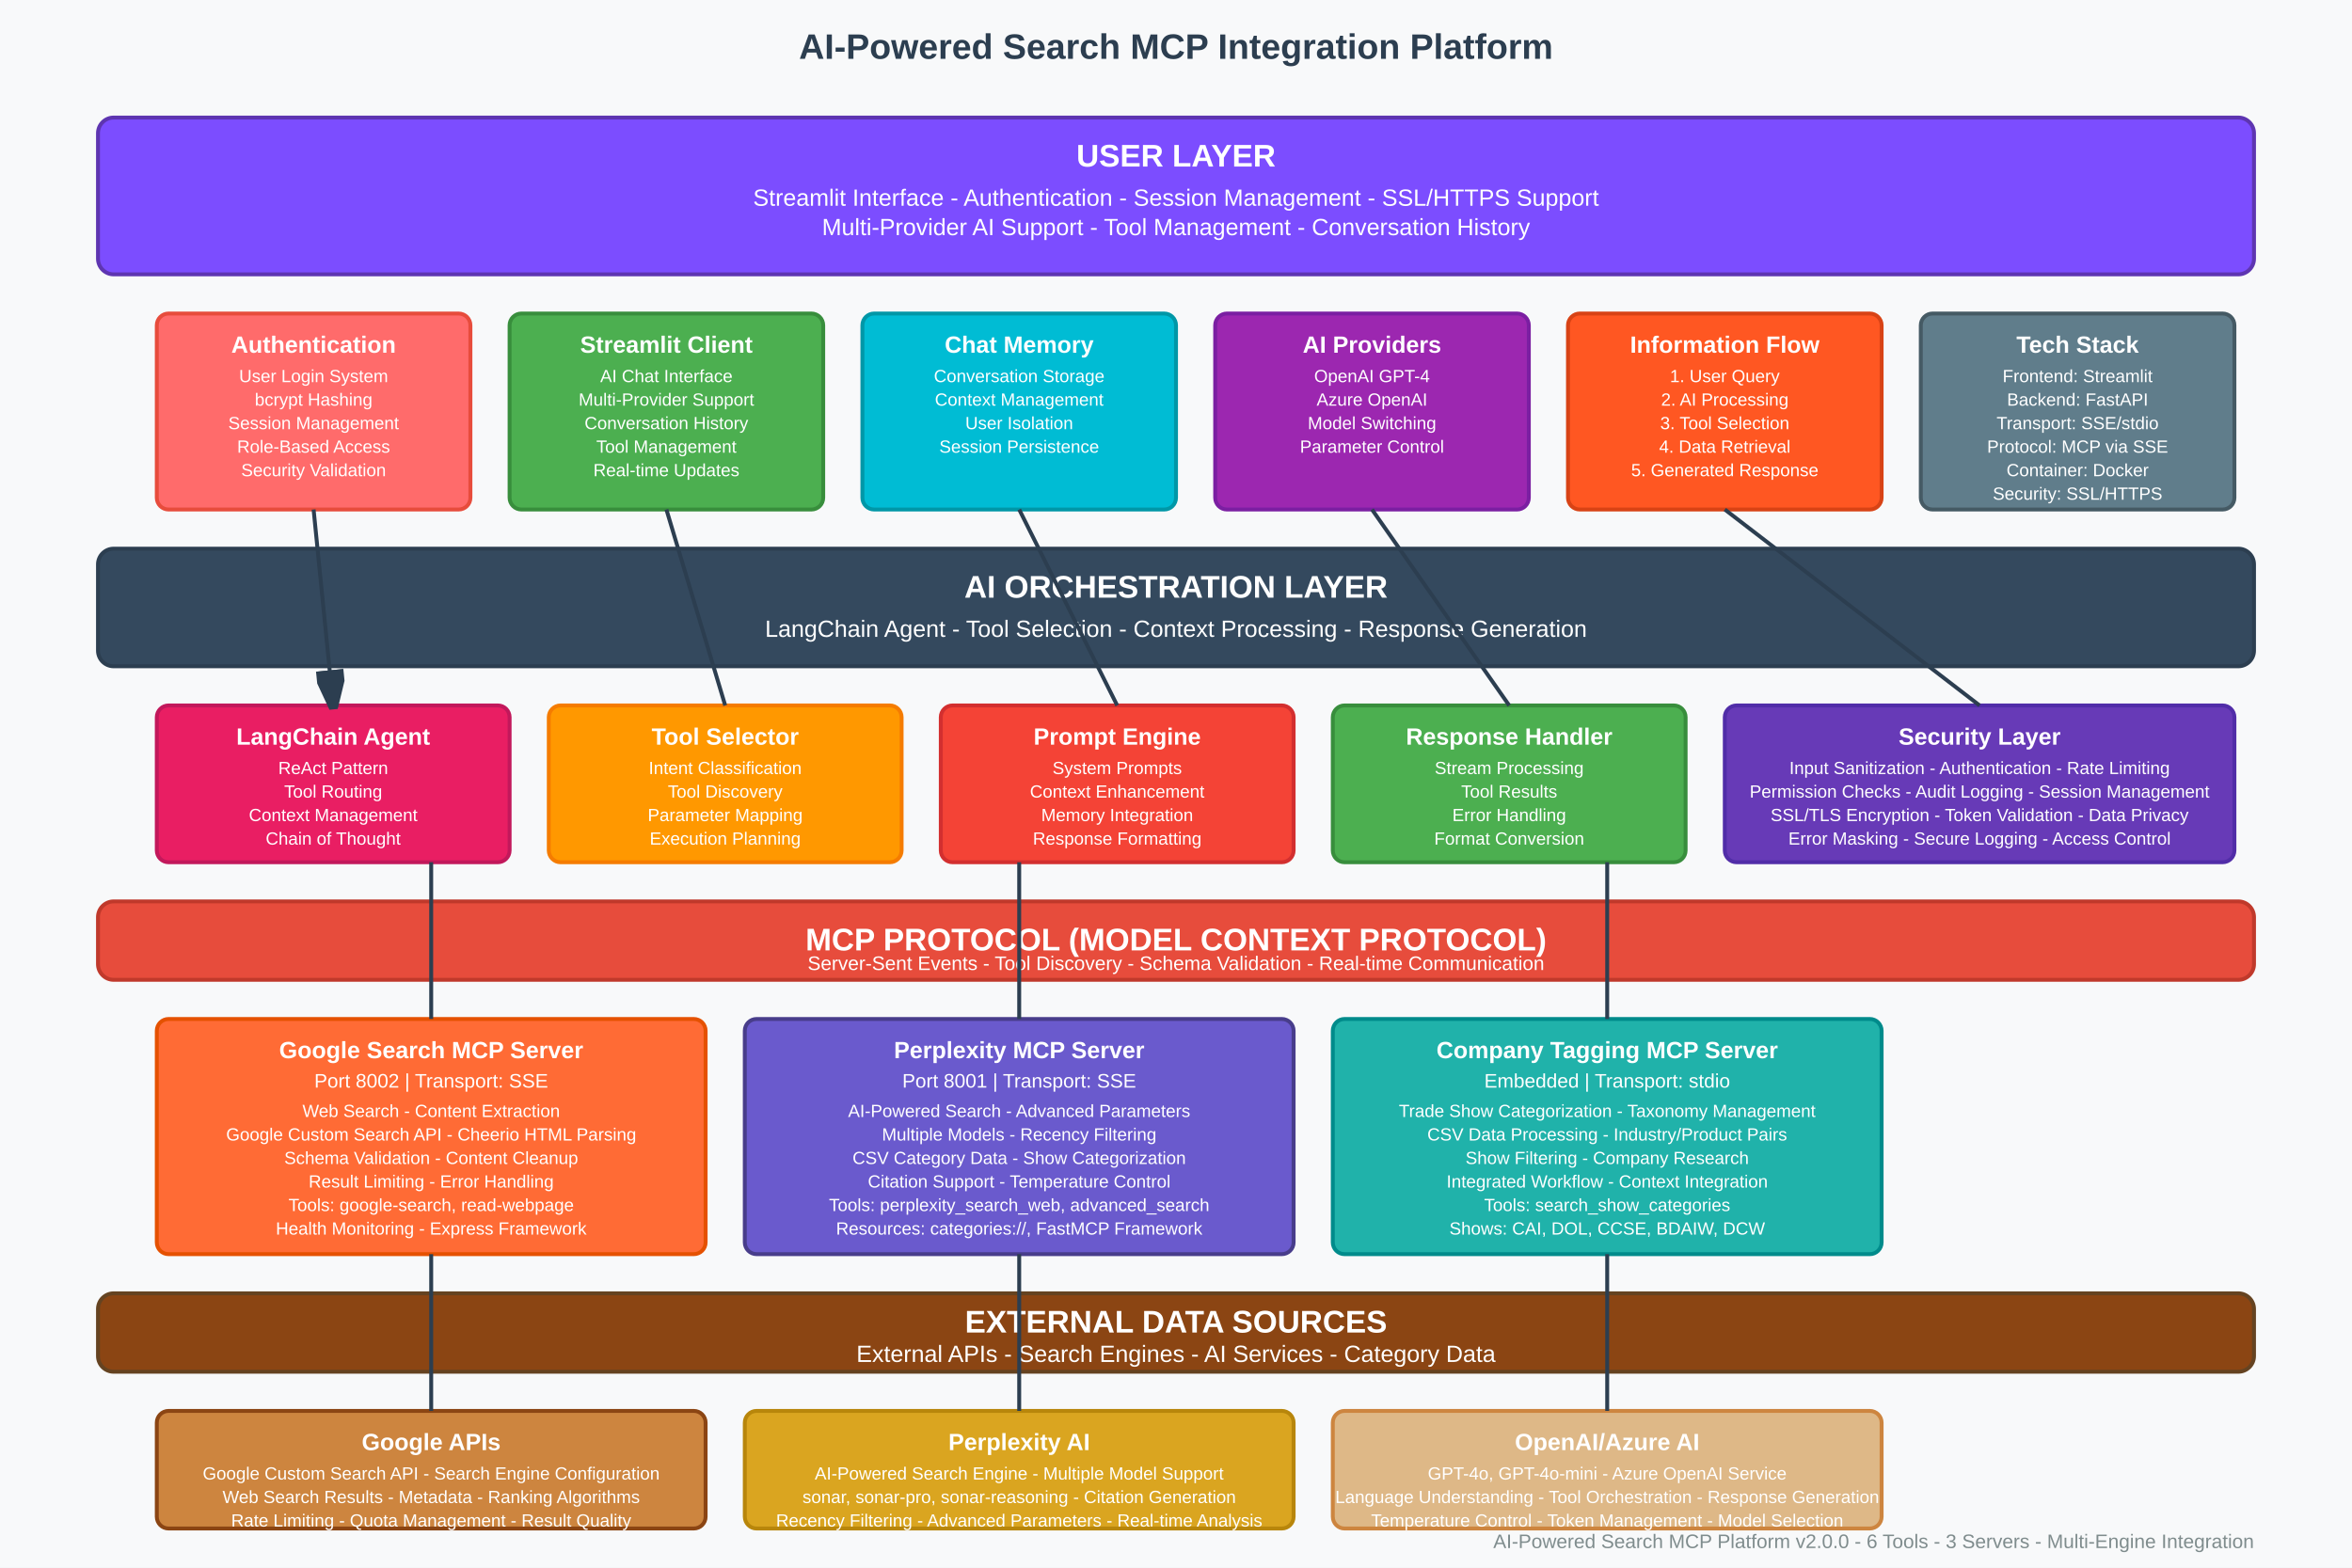
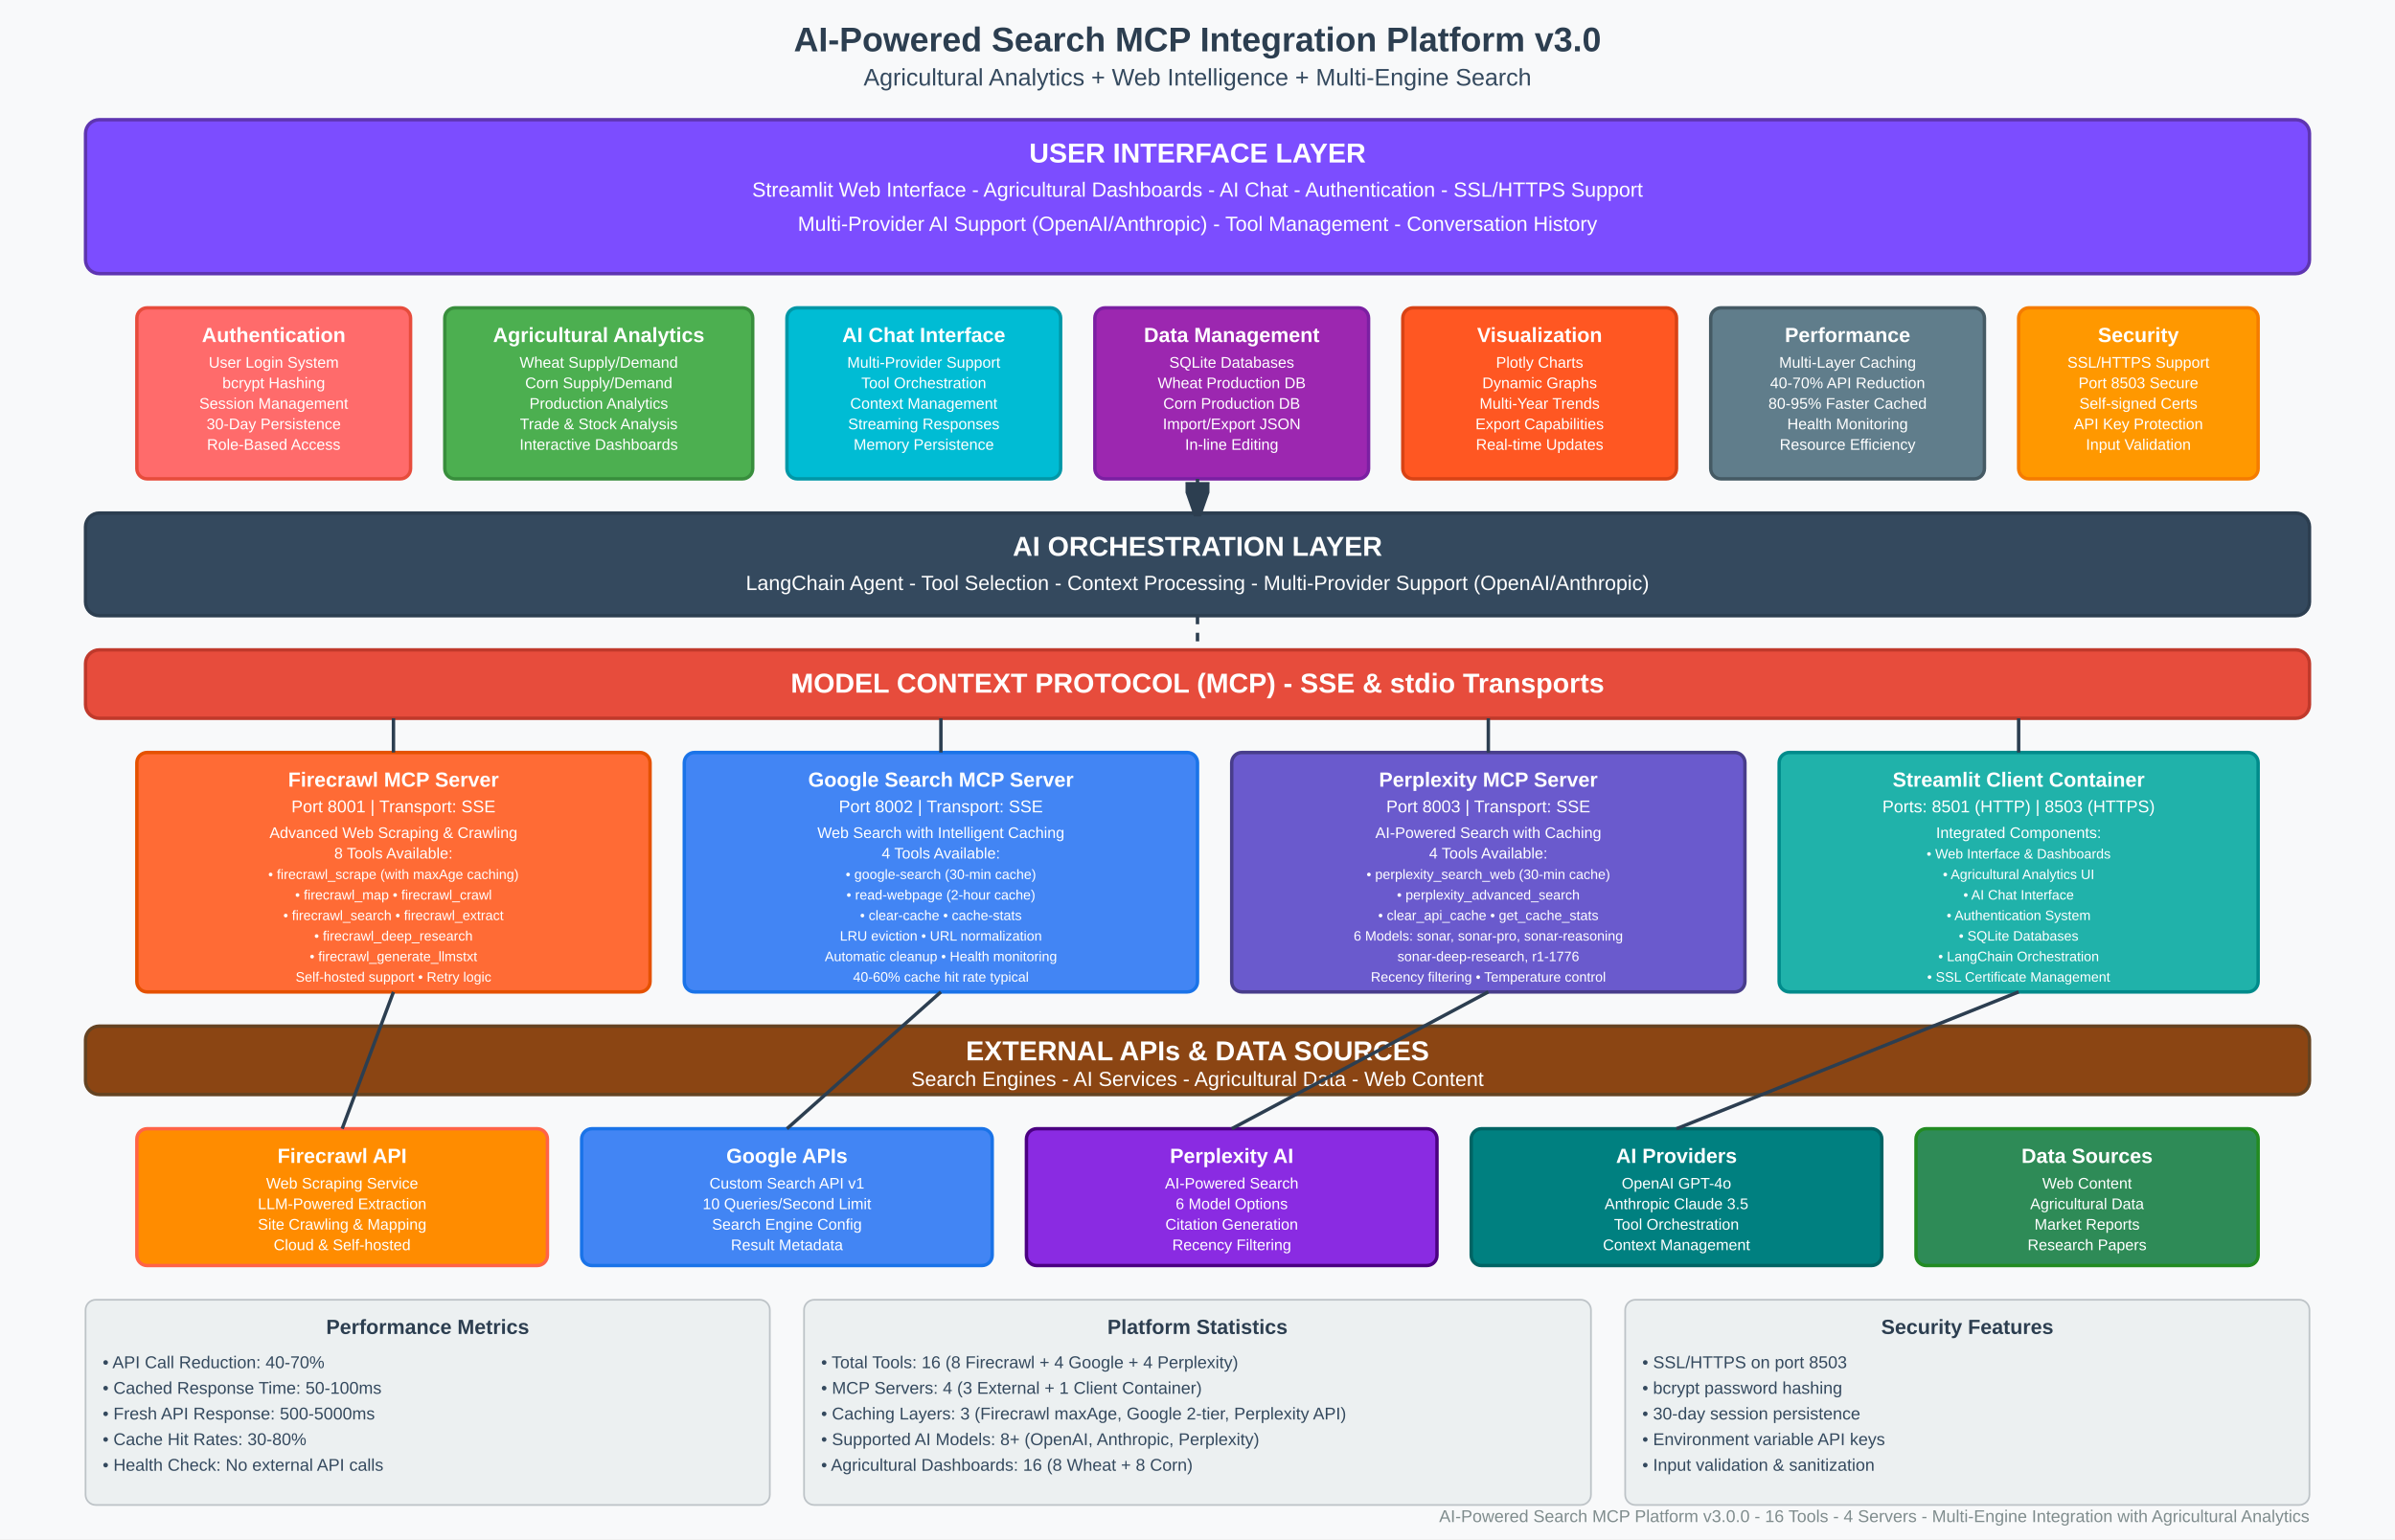
- <svg xmlns="http://www.w3.org/2000/svg" viewBox="0 0 1200 800">
-   <rect width="1200" height="800" fill="#f8f9fa" />
-   <text x="600" y="30" text-anchor="middle" font-family="Arial, sans-serif" font-size="18" font-weight="bold" fill="#2c3e50">
-     AI-Powered Search MCP Integration Platform
-   </text>
-   <rect x="50" y="60" width="1100" height="80" rx="8" fill="#7c4dff" stroke="#5e35b1" stroke-width="2" />
-   <text x="600" y="85" text-anchor="middle" font-family="Arial, sans-serif" font-size="16" font-weight="bold" fill="white">
-     USER LAYER
-   </text>
-   <text x="600" y="105" text-anchor="middle" font-family="Arial, sans-serif" font-size="12" fill="white">
-     Streamlit Interface - Authentication - Session Management - SSL/HTTPS Support
-   </text>
-   <text x="600" y="120" text-anchor="middle" font-family="Arial, sans-serif" font-size="12" fill="white">
-     Multi-Provider AI Support - Tool Management - Conversation History
+ <svg xmlns="http://www.w3.org/2000/svg" viewBox="0 0 1400 900">
+   <rect width="1400" height="900" fill="#f8f9fa" />
+   <text x="700" y="30" text-anchor="middle" font-family="Arial, sans-serif" font-size="20" font-weight="bold" fill="#2c3e50">
+     AI-Powered Search MCP Integration Platform v3.0
+   </text>
+   <text x="700" y="50" text-anchor="middle" font-family="Arial, sans-serif" font-size="14" fill="#34495e">
+     Agricultural Analytics + Web Intelligence + Multi-Engine Search
+   </text>
+   <rect x="50" y="70" width="1300" height="90" rx="8" fill="#7c4dff" stroke="#5e35b1" stroke-width="2" />
+   <text x="700" y="95" text-anchor="middle" font-family="Arial, sans-serif" font-size="16" font-weight="bold" fill="white">
+     USER INTERFACE LAYER
+   </text>
+   <text x="700" y="115" text-anchor="middle" font-family="Arial, sans-serif" font-size="12" fill="white">
+     Streamlit Web Interface - Agricultural Dashboards - AI Chat - Authentication - SSL/HTTPS Support
+   </text>
+   <text x="700" y="135" text-anchor="middle" font-family="Arial, sans-serif" font-size="12" fill="white">
+     Multi-Provider AI Support (OpenAI/Anthropic) - Tool Management - Conversation History
  </text>
  <g id="user-components">
-     <rect x="80" y="160" width="160" height="100" rx="6" fill="#ff6b6b" stroke="#e74c3c" stroke-width="2" />
-     <text x="160" y="180" text-anchor="middle" font-family="Arial, sans-serif" font-size="12" font-weight="bold" fill="white">Authentication</text>
-     <text x="160" y="195" text-anchor="middle" font-family="Arial, sans-serif" font-size="9" fill="white">User Login System</text>
-     <text x="160" y="207" text-anchor="middle" font-family="Arial, sans-serif" font-size="9" fill="white">bcrypt Hashing</text>
-     <text x="160" y="219" text-anchor="middle" font-family="Arial, sans-serif" font-size="9" fill="white">Session Management</text>
-     <text x="160" y="231" text-anchor="middle" font-family="Arial, sans-serif" font-size="9" fill="white">Role-Based Access</text>
-     <text x="160" y="243" text-anchor="middle" font-family="Arial, sans-serif" font-size="9" fill="white">Security Validation</text>
-     <rect x="260" y="160" width="160" height="100" rx="6" fill="#4caf50" stroke="#388e3c" stroke-width="2" />
-     <text x="340" y="180" text-anchor="middle" font-family="Arial, sans-serif" font-size="12" font-weight="bold" fill="white">Streamlit Client</text>
-     <text x="340" y="195" text-anchor="middle" font-family="Arial, sans-serif" font-size="9" fill="white">AI Chat Interface</text>
-     <text x="340" y="207" text-anchor="middle" font-family="Arial, sans-serif" font-size="9" fill="white">Multi-Provider Support</text>
-     <text x="340" y="219" text-anchor="middle" font-family="Arial, sans-serif" font-size="9" fill="white">Conversation History</text>
-     <text x="340" y="231" text-anchor="middle" font-family="Arial, sans-serif" font-size="9" fill="white">Tool Management</text>
-     <text x="340" y="243" text-anchor="middle" font-family="Arial, sans-serif" font-size="9" fill="white">Real-time Updates</text>
-     <rect x="440" y="160" width="160" height="100" rx="6" fill="#00bcd4" stroke="#0097a7" stroke-width="2" />
-     <text x="520" y="180" text-anchor="middle" font-family="Arial, sans-serif" font-size="12" font-weight="bold" fill="white">Chat Memory</text>
-     <text x="520" y="195" text-anchor="middle" font-family="Arial, sans-serif" font-size="9" fill="white">Conversation Storage</text>
-     <text x="520" y="207" text-anchor="middle" font-family="Arial, sans-serif" font-size="9" fill="white">Context Management</text>
-     <text x="520" y="219" text-anchor="middle" font-family="Arial, sans-serif" font-size="9" fill="white">User Isolation</text>
-     <text x="520" y="231" text-anchor="middle" font-family="Arial, sans-serif" font-size="9" fill="white">Session Persistence</text>
-     <rect x="620" y="160" width="160" height="100" rx="6" fill="#9c27b0" stroke="#7b1fa2" stroke-width="2" />
-     <text x="700" y="180" text-anchor="middle" font-family="Arial, sans-serif" font-size="12" font-weight="bold" fill="white">AI Providers</text>
-     <text x="700" y="195" text-anchor="middle" font-family="Arial, sans-serif" font-size="9" fill="white">OpenAI GPT-4</text>
-     <text x="700" y="207" text-anchor="middle" font-family="Arial, sans-serif" font-size="9" fill="white">Azure OpenAI</text>
-     <text x="700" y="219" text-anchor="middle" font-family="Arial, sans-serif" font-size="9" fill="white">Model Switching</text>
-     <text x="700" y="231" text-anchor="middle" font-family="Arial, sans-serif" font-size="9" fill="white">Parameter Control</text>
-     <rect x="800" y="160" width="160" height="100" rx="6" fill="#ff5722" stroke="#d84315" stroke-width="2" />
-     <text x="880" y="180" text-anchor="middle" font-family="Arial, sans-serif" font-size="12" font-weight="bold" fill="white">Information Flow</text>
-     <text x="880" y="195" text-anchor="middle" font-family="Arial, sans-serif" font-size="9" fill="white">1. User Query</text>
-     <text x="880" y="207" text-anchor="middle" font-family="Arial, sans-serif" font-size="9" fill="white">2. AI Processing</text>
-     <text x="880" y="219" text-anchor="middle" font-family="Arial, sans-serif" font-size="9" fill="white">3. Tool Selection</text>
-     <text x="880" y="231" text-anchor="middle" font-family="Arial, sans-serif" font-size="9" fill="white">4. Data Retrieval</text>
-     <text x="880" y="243" text-anchor="middle" font-family="Arial, sans-serif" font-size="9" fill="white">5. Generated Response</text>
-     <rect x="980" y="160" width="160" height="100" rx="6" fill="#607d8b" stroke="#455a64" stroke-width="2" />
-     <text x="1060" y="180" text-anchor="middle" font-family="Arial, sans-serif" font-size="12" font-weight="bold" fill="white">Tech Stack</text>
-     <text x="1060" y="195" text-anchor="middle" font-family="Arial, sans-serif" font-size="9" fill="white">Frontend: Streamlit</text>
-     <text x="1060" y="207" text-anchor="middle" font-family="Arial, sans-serif" font-size="9" fill="white">Backend: FastAPI</text>
-     <text x="1060" y="219" text-anchor="middle" font-family="Arial, sans-serif" font-size="9" fill="white">Transport: SSE/stdio</text>
-     <text x="1060" y="231" text-anchor="middle" font-family="Arial, sans-serif" font-size="9" fill="white">Protocol: MCP via SSE</text>
-     <text x="1060" y="243" text-anchor="middle" font-family="Arial, sans-serif" font-size="9" fill="white">Container: Docker</text>
-     <text x="1060" y="255" text-anchor="middle" font-family="Arial, sans-serif" font-size="9" fill="white">Security: SSL/HTTPS</text>
-   </g>
-   <rect x="50" y="280" width="1100" height="60" rx="8" fill="#34495e" stroke="#2c3e50" stroke-width="2" />
-   <text x="600" y="305" text-anchor="middle" font-family="Arial, sans-serif" font-size="16" font-weight="bold" fill="white">
+     <rect x="80" y="180" width="160" height="100" rx="6" fill="#ff6b6b" stroke="#e74c3c" stroke-width="2" />
+     <text x="160" y="200" text-anchor="middle" font-family="Arial, sans-serif" font-size="12" font-weight="bold" fill="white">Authentication</text>
+     <text x="160" y="215" text-anchor="middle" font-family="Arial, sans-serif" font-size="9" fill="white">User Login System</text>
+     <text x="160" y="227" text-anchor="middle" font-family="Arial, sans-serif" font-size="9" fill="white">bcrypt Hashing</text>
+     <text x="160" y="239" text-anchor="middle" font-family="Arial, sans-serif" font-size="9" fill="white">Session Management</text>
+     <text x="160" y="251" text-anchor="middle" font-family="Arial, sans-serif" font-size="9" fill="white">30-Day Persistence</text>
+     <text x="160" y="263" text-anchor="middle" font-family="Arial, sans-serif" font-size="9" fill="white">Role-Based Access</text>
+     <rect x="260" y="180" width="180" height="100" rx="6" fill="#4caf50" stroke="#388e3c" stroke-width="2" />
+     <text x="350" y="200" text-anchor="middle" font-family="Arial, sans-serif" font-size="12" font-weight="bold" fill="white">Agricultural Analytics</text>
+     <text x="350" y="215" text-anchor="middle" font-family="Arial, sans-serif" font-size="9" fill="white">Wheat Supply/Demand</text>
+     <text x="350" y="227" text-anchor="middle" font-family="Arial, sans-serif" font-size="9" fill="white">Corn Supply/Demand</text>
+     <text x="350" y="239" text-anchor="middle" font-family="Arial, sans-serif" font-size="9" fill="white">Production Analytics</text>
+     <text x="350" y="251" text-anchor="middle" font-family="Arial, sans-serif" font-size="9" fill="white">Trade &amp; Stock Analysis</text>
+     <text x="350" y="263" text-anchor="middle" font-family="Arial, sans-serif" font-size="9" fill="white">Interactive Dashboards</text>
+     <rect x="460" y="180" width="160" height="100" rx="6" fill="#00bcd4" stroke="#0097a7" stroke-width="2" />
+     <text x="540" y="200" text-anchor="middle" font-family="Arial, sans-serif" font-size="12" font-weight="bold" fill="white">AI Chat Interface</text>
+     <text x="540" y="215" text-anchor="middle" font-family="Arial, sans-serif" font-size="9" fill="white">Multi-Provider Support</text>
+     <text x="540" y="227" text-anchor="middle" font-family="Arial, sans-serif" font-size="9" fill="white">Tool Orchestration</text>
+     <text x="540" y="239" text-anchor="middle" font-family="Arial, sans-serif" font-size="9" fill="white">Context Management</text>
+     <text x="540" y="251" text-anchor="middle" font-family="Arial, sans-serif" font-size="9" fill="white">Streaming Responses</text>
+     <text x="540" y="263" text-anchor="middle" font-family="Arial, sans-serif" font-size="9" fill="white">Memory Persistence</text>
+     <rect x="640" y="180" width="160" height="100" rx="6" fill="#9c27b0" stroke="#7b1fa2" stroke-width="2" />
+     <text x="720" y="200" text-anchor="middle" font-family="Arial, sans-serif" font-size="12" font-weight="bold" fill="white">Data Management</text>
+     <text x="720" y="215" text-anchor="middle" font-family="Arial, sans-serif" font-size="9" fill="white">SQLite Databases</text>
+     <text x="720" y="227" text-anchor="middle" font-family="Arial, sans-serif" font-size="9" fill="white">Wheat Production DB</text>
+     <text x="720" y="239" text-anchor="middle" font-family="Arial, sans-serif" font-size="9" fill="white">Corn Production DB</text>
+     <text x="720" y="251" text-anchor="middle" font-family="Arial, sans-serif" font-size="9" fill="white">Import/Export JSON</text>
+     <text x="720" y="263" text-anchor="middle" font-family="Arial, sans-serif" font-size="9" fill="white">In-line Editing</text>
+     <rect x="820" y="180" width="160" height="100" rx="6" fill="#ff5722" stroke="#d84315" stroke-width="2" />
+     <text x="900" y="200" text-anchor="middle" font-family="Arial, sans-serif" font-size="12" font-weight="bold" fill="white">Visualization</text>
+     <text x="900" y="215" text-anchor="middle" font-family="Arial, sans-serif" font-size="9" fill="white">Plotly Charts</text>
+     <text x="900" y="227" text-anchor="middle" font-family="Arial, sans-serif" font-size="9" fill="white">Dynamic Graphs</text>
+     <text x="900" y="239" text-anchor="middle" font-family="Arial, sans-serif" font-size="9" fill="white">Multi-Year Trends</text>
+     <text x="900" y="251" text-anchor="middle" font-family="Arial, sans-serif" font-size="9" fill="white">Export Capabilities</text>
+     <text x="900" y="263" text-anchor="middle" font-family="Arial, sans-serif" font-size="9" fill="white">Real-time Updates</text>
+     <rect x="1000" y="180" width="160" height="100" rx="6" fill="#607d8b" stroke="#455a64" stroke-width="2" />
+     <text x="1080" y="200" text-anchor="middle" font-family="Arial, sans-serif" font-size="12" font-weight="bold" fill="white">Performance</text>
+     <text x="1080" y="215" text-anchor="middle" font-family="Arial, sans-serif" font-size="9" fill="white">Multi-Layer Caching</text>
+     <text x="1080" y="227" text-anchor="middle" font-family="Arial, sans-serif" font-size="9" fill="white">40-70% API Reduction</text>
+     <text x="1080" y="239" text-anchor="middle" font-family="Arial, sans-serif" font-size="9" fill="white">80-95% Faster Cached</text>
+     <text x="1080" y="251" text-anchor="middle" font-family="Arial, sans-serif" font-size="9" fill="white">Health Monitoring</text>
+     <text x="1080" y="263" text-anchor="middle" font-family="Arial, sans-serif" font-size="9" fill="white">Resource Efficiency</text>
+     <rect x="1180" y="180" width="140" height="100" rx="6" fill="#ff9800" stroke="#f57c00" stroke-width="2" />
+     <text x="1250" y="200" text-anchor="middle" font-family="Arial, sans-serif" font-size="12" font-weight="bold" fill="white">Security</text>
+     <text x="1250" y="215" text-anchor="middle" font-family="Arial, sans-serif" font-size="9" fill="white">SSL/HTTPS Support</text>
+     <text x="1250" y="227" text-anchor="middle" font-family="Arial, sans-serif" font-size="9" fill="white">Port 8503 Secure</text>
+     <text x="1250" y="239" text-anchor="middle" font-family="Arial, sans-serif" font-size="9" fill="white">Self-signed Certs</text>
+     <text x="1250" y="251" text-anchor="middle" font-family="Arial, sans-serif" font-size="9" fill="white">API Key Protection</text>
+     <text x="1250" y="263" text-anchor="middle" font-family="Arial, sans-serif" font-size="9" fill="white">Input Validation</text>
+   </g>
+   <rect x="50" y="300" width="1300" height="60" rx="8" fill="#34495e" stroke="#2c3e50" stroke-width="2" />
+   <text x="700" y="325" text-anchor="middle" font-family="Arial, sans-serif" font-size="16" font-weight="bold" fill="white">
    AI ORCHESTRATION LAYER
  </text>
-   <text x="600" y="325" text-anchor="middle" font-family="Arial, sans-serif" font-size="12" fill="white">
-     LangChain Agent - Tool Selection - Context Processing - Response Generation
-   </text>
-   <g id="orchestration-components">
-     <rect x="80" y="360" width="180" height="80" rx="6" fill="#e91e63" stroke="#c2185b" stroke-width="2" />
-     <text x="170" y="380" text-anchor="middle" font-family="Arial, sans-serif" font-size="12" font-weight="bold" fill="white">LangChain Agent</text>
-     <text x="170" y="395" text-anchor="middle" font-family="Arial, sans-serif" font-size="9" fill="white">ReAct Pattern</text>
-     <text x="170" y="407" text-anchor="middle" font-family="Arial, sans-serif" font-size="9" fill="white">Tool Routing</text>
-     <text x="170" y="419" text-anchor="middle" font-family="Arial, sans-serif" font-size="9" fill="white">Context Management</text>
-     <text x="170" y="431" text-anchor="middle" font-family="Arial, sans-serif" font-size="9" fill="white">Chain of Thought</text>
-     <rect x="280" y="360" width="180" height="80" rx="6" fill="#ff9800" stroke="#f57c00" stroke-width="2" />
-     <text x="370" y="380" text-anchor="middle" font-family="Arial, sans-serif" font-size="12" font-weight="bold" fill="white">Tool Selector</text>
-     <text x="370" y="395" text-anchor="middle" font-family="Arial, sans-serif" font-size="9" fill="white">Intent Classification</text>
-     <text x="370" y="407" text-anchor="middle" font-family="Arial, sans-serif" font-size="9" fill="white">Tool Discovery</text>
-     <text x="370" y="419" text-anchor="middle" font-family="Arial, sans-serif" font-size="9" fill="white">Parameter Mapping</text>
-     <text x="370" y="431" text-anchor="middle" font-family="Arial, sans-serif" font-size="9" fill="white">Execution Planning</text>
-     <rect x="480" y="360" width="180" height="80" rx="6" fill="#f44336" stroke="#d32f2f" stroke-width="2" />
-     <text x="570" y="380" text-anchor="middle" font-family="Arial, sans-serif" font-size="12" font-weight="bold" fill="white">Prompt Engine</text>
-     <text x="570" y="395" text-anchor="middle" font-family="Arial, sans-serif" font-size="9" fill="white">System Prompts</text>
-     <text x="570" y="407" text-anchor="middle" font-family="Arial, sans-serif" font-size="9" fill="white">Context Enhancement</text>
-     <text x="570" y="419" text-anchor="middle" font-family="Arial, sans-serif" font-size="9" fill="white">Memory Integration</text>
-     <text x="570" y="431" text-anchor="middle" font-family="Arial, sans-serif" font-size="9" fill="white">Response Formatting</text>
-     <rect x="680" y="360" width="180" height="80" rx="6" fill="#4caf50" stroke="#388e3c" stroke-width="2" />
-     <text x="770" y="380" text-anchor="middle" font-family="Arial, sans-serif" font-size="12" font-weight="bold" fill="white">Response Handler</text>
-     <text x="770" y="395" text-anchor="middle" font-family="Arial, sans-serif" font-size="9" fill="white">Stream Processing</text>
-     <text x="770" y="407" text-anchor="middle" font-family="Arial, sans-serif" font-size="9" fill="white">Tool Results</text>
-     <text x="770" y="419" text-anchor="middle" font-family="Arial, sans-serif" font-size="9" fill="white">Error Handling</text>
-     <text x="770" y="431" text-anchor="middle" font-family="Arial, sans-serif" font-size="9" fill="white">Format Conversion</text>
-     <rect x="880" y="360" width="260" height="80" rx="6" fill="#673ab7" stroke="#512da8" stroke-width="2" />
-     <text x="1010" y="380" text-anchor="middle" font-family="Arial, sans-serif" font-size="12" font-weight="bold" fill="white">Security Layer</text>
-     <text x="1010" y="395" text-anchor="middle" font-family="Arial, sans-serif" font-size="9" fill="white">Input Sanitization - Authentication - Rate Limiting</text>
-     <text x="1010" y="407" text-anchor="middle" font-family="Arial, sans-serif" font-size="9" fill="white">Permission Checks - Audit Logging - Session Management</text>
-     <text x="1010" y="419" text-anchor="middle" font-family="Arial, sans-serif" font-size="9" fill="white">SSL/TLS Encryption - Token Validation - Data Privacy</text>
-     <text x="1010" y="431" text-anchor="middle" font-family="Arial, sans-serif" font-size="9" fill="white">Error Masking - Secure Logging - Access Control</text>
-   </g>
-   <rect x="50" y="460" width="1100" height="40" rx="8" fill="#e74c3c" stroke="#c0392b" stroke-width="2" />
-   <text x="600" y="485" text-anchor="middle" font-family="Arial, sans-serif" font-size="16" font-weight="bold" fill="white">
-     MCP PROTOCOL (MODEL CONTEXT PROTOCOL)
-   </text>
-   <text x="600" y="495" text-anchor="middle" font-family="Arial, sans-serif" font-size="10" fill="white">
-     Server-Sent Events - Tool Discovery - Schema Validation - Real-time Communication
+   <text x="700" y="345" text-anchor="middle" font-family="Arial, sans-serif" font-size="12" fill="white">
+     LangChain Agent - Tool Selection - Context Processing - Multi-Provider Support (OpenAI/Anthropic)
+   </text>
+   <rect x="50" y="380" width="1300" height="40" rx="8" fill="#e74c3c" stroke="#c0392b" stroke-width="2" />
+   <text x="700" y="405" text-anchor="middle" font-family="Arial, sans-serif" font-size="16" font-weight="bold" fill="white">
+     MODEL CONTEXT PROTOCOL (MCP) - SSE &amp; stdio Transports
  </text>
  <g id="mcp-servers">
-     <rect x="80" y="520" width="280" height="120" rx="6" fill="#ff6b35" stroke="#e55100" stroke-width="2" />
-     <text x="220" y="540" text-anchor="middle" font-family="Arial, sans-serif" font-size="12" font-weight="bold" fill="white">Google Search MCP Server</text>
-     <text x="220" y="555" text-anchor="middle" font-family="Arial, sans-serif" font-size="10" fill="white">Port 8002 | Transport: SSE</text>
-     <text x="220" y="570" text-anchor="middle" font-family="Arial, sans-serif" font-size="9" fill="white">Web Search - Content Extraction</text>
-     <text x="220" y="582" text-anchor="middle" font-family="Arial, sans-serif" font-size="9" fill="white">Google Custom Search API - Cheerio HTML Parsing</text>
-     <text x="220" y="594" text-anchor="middle" font-family="Arial, sans-serif" font-size="9" fill="white">Schema Validation - Content Cleanup</text>
-     <text x="220" y="606" text-anchor="middle" font-family="Arial, sans-serif" font-size="9" fill="white">Result Limiting - Error Handling</text>
-     <text x="220" y="618" text-anchor="middle" font-family="Arial, sans-serif" font-size="9" fill="white">Tools: google-search, read-webpage</text>
-     <text x="220" y="630" text-anchor="middle" font-family="Arial, sans-serif" font-size="9" fill="white">Health Monitoring - Express Framework</text>
-     <rect x="380" y="520" width="280" height="120" rx="6" fill="#6a5acd" stroke="#483d8b" stroke-width="2" />
-     <text x="520" y="540" text-anchor="middle" font-family="Arial, sans-serif" font-size="12" font-weight="bold" fill="white">Perplexity MCP Server</text>
-     <text x="520" y="555" text-anchor="middle" font-family="Arial, sans-serif" font-size="10" fill="white">Port 8001 | Transport: SSE</text>
-     <text x="520" y="570" text-anchor="middle" font-family="Arial, sans-serif" font-size="9" fill="white">AI-Powered Search - Advanced Parameters</text>
-     <text x="520" y="582" text-anchor="middle" font-family="Arial, sans-serif" font-size="9" fill="white">Multiple Models - Recency Filtering</text>
-     <text x="520" y="594" text-anchor="middle" font-family="Arial, sans-serif" font-size="9" fill="white">CSV Category Data - Show Categorization</text>
-     <text x="520" y="606" text-anchor="middle" font-family="Arial, sans-serif" font-size="9" fill="white">Citation Support - Temperature Control</text>
-     <text x="520" y="618" text-anchor="middle" font-family="Arial, sans-serif" font-size="9" fill="white">Tools: perplexity_search_web, advanced_search</text>
-     <text x="520" y="630" text-anchor="middle" font-family="Arial, sans-serif" font-size="9" fill="white">Resources: categories://, FastMCP Framework</text>
-     <rect x="680" y="520" width="280" height="120" rx="6" fill="#20b2aa" stroke="#008b8b" stroke-width="2" />
-     <text x="820" y="540" text-anchor="middle" font-family="Arial, sans-serif" font-size="12" font-weight="bold" fill="white">Company Tagging MCP Server</text>
-     <text x="820" y="555" text-anchor="middle" font-family="Arial, sans-serif" font-size="10" fill="white">Embedded | Transport: stdio</text>
-     <text x="820" y="570" text-anchor="middle" font-family="Arial, sans-serif" font-size="9" fill="white">Trade Show Categorization - Taxonomy Management</text>
-     <text x="820" y="582" text-anchor="middle" font-family="Arial, sans-serif" font-size="9" fill="white">CSV Data Processing - Industry/Product Pairs</text>
-     <text x="820" y="594" text-anchor="middle" font-family="Arial, sans-serif" font-size="9" fill="white">Show Filtering - Company Research</text>
-     <text x="820" y="606" text-anchor="middle" font-family="Arial, sans-serif" font-size="9" fill="white">Integrated Workflow - Context Integration</text>
-     <text x="820" y="618" text-anchor="middle" font-family="Arial, sans-serif" font-size="9" fill="white">Tools: search_show_categories</text>
-     <text x="820" y="630" text-anchor="middle" font-family="Arial, sans-serif" font-size="9" fill="white">Shows: CAI, DOL, CCSE, BDAIW, DCW</text>
-   </g>
-   <rect x="50" y="660" width="1100" height="40" rx="8" fill="#8b4513" stroke="#654321" stroke-width="2" />
-   <text x="600" y="680" text-anchor="middle" font-family="Arial, sans-serif" font-size="16" font-weight="bold" fill="white">
-     EXTERNAL DATA SOURCES
-   </text>
-   <text x="600" y="695" text-anchor="middle" font-family="Arial, sans-serif" font-size="12" fill="white">
-     External APIs - Search Engines - AI Services - Category Data
+     <rect x="80" y="440" width="300" height="140" rx="6" fill="#ff6b35" stroke="#e55100" stroke-width="2" />
+     <text x="230" y="460" text-anchor="middle" font-family="Arial, sans-serif" font-size="12" font-weight="bold" fill="white">Firecrawl MCP Server</text>
+     <text x="230" y="475" text-anchor="middle" font-family="Arial, sans-serif" font-size="10" fill="white">Port 8001 | Transport: SSE</text>
+     <text x="230" y="490" text-anchor="middle" font-family="Arial, sans-serif" font-size="9" fill="white">Advanced Web Scraping &amp; Crawling</text>
+     <text x="230" y="502" text-anchor="middle" font-family="Arial, sans-serif" font-size="9" fill="white">8 Tools Available:</text>
+     <text x="230" y="514" text-anchor="middle" font-family="Arial, sans-serif" font-size="8" fill="white">• firecrawl_scrape (with maxAge caching)</text>
+     <text x="230" y="526" text-anchor="middle" font-family="Arial, sans-serif" font-size="8" fill="white">• firecrawl_map • firecrawl_crawl</text>
+     <text x="230" y="538" text-anchor="middle" font-family="Arial, sans-serif" font-size="8" fill="white">• firecrawl_search • firecrawl_extract</text>
+     <text x="230" y="550" text-anchor="middle" font-family="Arial, sans-serif" font-size="8" fill="white">• firecrawl_deep_research</text>
+     <text x="230" y="562" text-anchor="middle" font-family="Arial, sans-serif" font-size="8" fill="white">• firecrawl_generate_llmstxt</text>
+     <text x="230" y="574" text-anchor="middle" font-family="Arial, sans-serif" font-size="8" fill="white">Self-hosted support • Retry logic</text>
+     <rect x="400" y="440" width="300" height="140" rx="6" fill="#4285f4" stroke="#1a73e8" stroke-width="2" />
+     <text x="550" y="460" text-anchor="middle" font-family="Arial, sans-serif" font-size="12" font-weight="bold" fill="white">Google Search MCP Server</text>
+     <text x="550" y="475" text-anchor="middle" font-family="Arial, sans-serif" font-size="10" fill="white">Port 8002 | Transport: SSE</text>
+     <text x="550" y="490" text-anchor="middle" font-family="Arial, sans-serif" font-size="9" fill="white">Web Search with Intelligent Caching</text>
+     <text x="550" y="502" text-anchor="middle" font-family="Arial, sans-serif" font-size="9" fill="white">4 Tools Available:</text>
+     <text x="550" y="514" text-anchor="middle" font-family="Arial, sans-serif" font-size="8" fill="white">• google-search (30-min cache)</text>
+     <text x="550" y="526" text-anchor="middle" font-family="Arial, sans-serif" font-size="8" fill="white">• read-webpage (2-hour cache)</text>
+     <text x="550" y="538" text-anchor="middle" font-family="Arial, sans-serif" font-size="8" fill="white">• clear-cache • cache-stats</text>
+     <text x="550" y="550" text-anchor="middle" font-family="Arial, sans-serif" font-size="8" fill="white">LRU eviction • URL normalization</text>
+     <text x="550" y="562" text-anchor="middle" font-family="Arial, sans-serif" font-size="8" fill="white">Automatic cleanup • Health monitoring</text>
+     <text x="550" y="574" text-anchor="middle" font-family="Arial, sans-serif" font-size="8" fill="white">40-60% cache hit rate typical</text>
+     <rect x="720" y="440" width="300" height="140" rx="6" fill="#6a5acd" stroke="#483d8b" stroke-width="2" />
+     <text x="870" y="460" text-anchor="middle" font-family="Arial, sans-serif" font-size="12" font-weight="bold" fill="white">Perplexity MCP Server</text>
+     <text x="870" y="475" text-anchor="middle" font-family="Arial, sans-serif" font-size="10" fill="white">Port 8003 | Transport: SSE</text>
+     <text x="870" y="490" text-anchor="middle" font-family="Arial, sans-serif" font-size="9" fill="white">AI-Powered Search with Caching</text>
+     <text x="870" y="502" text-anchor="middle" font-family="Arial, sans-serif" font-size="9" fill="white">4 Tools Available:</text>
+     <text x="870" y="514" text-anchor="middle" font-family="Arial, sans-serif" font-size="8" fill="white">• perplexity_search_web (30-min cache)</text>
+     <text x="870" y="526" text-anchor="middle" font-family="Arial, sans-serif" font-size="8" fill="white">• perplexity_advanced_search</text>
+     <text x="870" y="538" text-anchor="middle" font-family="Arial, sans-serif" font-size="8" fill="white">• clear_api_cache • get_cache_stats</text>
+     <text x="870" y="550" text-anchor="middle" font-family="Arial, sans-serif" font-size="8" fill="white">6 Models: sonar, sonar-pro, sonar-reasoning</text>
+     <text x="870" y="562" text-anchor="middle" font-family="Arial, sans-serif" font-size="8" fill="white">sonar-deep-research, r1-1776</text>
+     <text x="870" y="574" text-anchor="middle" font-family="Arial, sans-serif" font-size="8" fill="white">Recency filtering • Temperature control</text>
+     <rect x="1040" y="440" width="280" height="140" rx="6" fill="#20b2aa" stroke="#008b8b" stroke-width="2" />
+     <text x="1180" y="460" text-anchor="middle" font-family="Arial, sans-serif" font-size="12" font-weight="bold" fill="white">Streamlit Client Container</text>
+     <text x="1180" y="475" text-anchor="middle" font-family="Arial, sans-serif" font-size="10" fill="white">Ports: 8501 (HTTP) | 8503 (HTTPS)</text>
+     <text x="1180" y="490" text-anchor="middle" font-family="Arial, sans-serif" font-size="9" fill="white">Integrated Components:</text>
+     <text x="1180" y="502" text-anchor="middle" font-family="Arial, sans-serif" font-size="8" fill="white">• Web Interface &amp; Dashboards</text>
+     <text x="1180" y="514" text-anchor="middle" font-family="Arial, sans-serif" font-size="8" fill="white">• Agricultural Analytics UI</text>
+     <text x="1180" y="526" text-anchor="middle" font-family="Arial, sans-serif" font-size="8" fill="white">• AI Chat Interface</text>
+     <text x="1180" y="538" text-anchor="middle" font-family="Arial, sans-serif" font-size="8" fill="white">• Authentication System</text>
+     <text x="1180" y="550" text-anchor="middle" font-family="Arial, sans-serif" font-size="8" fill="white">• SQLite Databases</text>
+     <text x="1180" y="562" text-anchor="middle" font-family="Arial, sans-serif" font-size="8" fill="white">• LangChain Orchestration</text>
+     <text x="1180" y="574" text-anchor="middle" font-family="Arial, sans-serif" font-size="8" fill="white">• SSL Certificate Management</text>
+   </g>
+   <rect x="50" y="600" width="1300" height="40" rx="8" fill="#8b4513" stroke="#654321" stroke-width="2" />
+   <text x="700" y="620" text-anchor="middle" font-family="Arial, sans-serif" font-size="16" font-weight="bold" fill="white">
+     EXTERNAL APIs &amp; DATA SOURCES
+   </text>
+   <text x="700" y="635" text-anchor="middle" font-family="Arial, sans-serif" font-size="12" fill="white">
+     Search Engines - AI Services - Agricultural Data - Web Content
  </text>
  <g id="external-sources">
-     <rect x="80" y="720" width="280" height="60" rx="6" fill="#cd853f" stroke="#8b4513" stroke-width="2" />
-     <text x="220" y="740" text-anchor="middle" font-family="Arial, sans-serif" font-size="12" font-weight="bold" fill="white">Google APIs</text>
-     <text x="220" y="755" text-anchor="middle" font-family="Arial, sans-serif" font-size="9" fill="white">Google Custom Search API - Search Engine Configuration</text>
-     <text x="220" y="767" text-anchor="middle" font-family="Arial, sans-serif" font-size="9" fill="white">Web Search Results - Metadata - Ranking Algorithms</text>
-     <text x="220" y="779" text-anchor="middle" font-family="Arial, sans-serif" font-size="9" fill="white">Rate Limiting - Quota Management - Result Quality</text>
-     <rect x="380" y="720" width="280" height="60" rx="6" fill="#daa520" stroke="#b8860b" stroke-width="2" />
-     <text x="520" y="740" text-anchor="middle" font-family="Arial, sans-serif" font-size="12" font-weight="bold" fill="white">Perplexity AI</text>
-     <text x="520" y="755" text-anchor="middle" font-family="Arial, sans-serif" font-size="9" fill="white">AI-Powered Search Engine - Multiple Model Support</text>
-     <text x="520" y="767" text-anchor="middle" font-family="Arial, sans-serif" font-size="9" fill="white">sonar, sonar-pro, sonar-reasoning - Citation Generation</text>
-     <text x="520" y="779" text-anchor="middle" font-family="Arial, sans-serif" font-size="9" fill="white">Recency Filtering - Advanced Parameters - Real-time Analysis</text>
-     <rect x="680" y="720" width="280" height="60" rx="6" fill="#deb887" stroke="#cd853f" stroke-width="2" />
-     <text x="820" y="740" text-anchor="middle" font-family="Arial, sans-serif" font-size="12" font-weight="bold" fill="white">OpenAI/Azure AI</text>
-     <text x="820" y="755" text-anchor="middle" font-family="Arial, sans-serif" font-size="9" fill="white">GPT-4o, GPT-4o-mini - Azure OpenAI Service</text>
-     <text x="820" y="767" text-anchor="middle" font-family="Arial, sans-serif" font-size="9" fill="white">Language Understanding - Tool Orchestration - Response Generation</text>
-     <text x="820" y="779" text-anchor="middle" font-family="Arial, sans-serif" font-size="9" fill="white">Temperature Control - Token Management - Model Selection</text>
+     <rect x="80" y="660" width="240" height="80" rx="6" fill="#ff8c00" stroke="#ff6347" stroke-width="2" />
+     <text x="200" y="680" text-anchor="middle" font-family="Arial, sans-serif" font-size="12" font-weight="bold" fill="white">Firecrawl API</text>
+     <text x="200" y="695" text-anchor="middle" font-family="Arial, sans-serif" font-size="9" fill="white">Web Scraping Service</text>
+     <text x="200" y="707" text-anchor="middle" font-family="Arial, sans-serif" font-size="9" fill="white">LLM-Powered Extraction</text>
+     <text x="200" y="719" text-anchor="middle" font-family="Arial, sans-serif" font-size="9" fill="white">Site Crawling &amp; Mapping</text>
+     <text x="200" y="731" text-anchor="middle" font-family="Arial, sans-serif" font-size="9" fill="white">Cloud &amp; Self-hosted</text>
+     <rect x="340" y="660" width="240" height="80" rx="6" fill="#4285f4" stroke="#1a73e8" stroke-width="2" />
+     <text x="460" y="680" text-anchor="middle" font-family="Arial, sans-serif" font-size="12" font-weight="bold" fill="white">Google APIs</text>
+     <text x="460" y="695" text-anchor="middle" font-family="Arial, sans-serif" font-size="9" fill="white">Custom Search API v1</text>
+     <text x="460" y="707" text-anchor="middle" font-family="Arial, sans-serif" font-size="9" fill="white">10 Queries/Second Limit</text>
+     <text x="460" y="719" text-anchor="middle" font-family="Arial, sans-serif" font-size="9" fill="white">Search Engine Config</text>
+     <text x="460" y="731" text-anchor="middle" font-family="Arial, sans-serif" font-size="9" fill="white">Result Metadata</text>
+     <rect x="600" y="660" width="240" height="80" rx="6" fill="#8a2be2" stroke="#4b0082" stroke-width="2" />
+     <text x="720" y="680" text-anchor="middle" font-family="Arial, sans-serif" font-size="12" font-weight="bold" fill="white">Perplexity AI</text>
+     <text x="720" y="695" text-anchor="middle" font-family="Arial, sans-serif" font-size="9" fill="white">AI-Powered Search</text>
+     <text x="720" y="707" text-anchor="middle" font-family="Arial, sans-serif" font-size="9" fill="white">6 Model Options</text>
+     <text x="720" y="719" text-anchor="middle" font-family="Arial, sans-serif" font-size="9" fill="white">Citation Generation</text>
+     <text x="720" y="731" text-anchor="middle" font-family="Arial, sans-serif" font-size="9" fill="white">Recency Filtering</text>
+     <rect x="860" y="660" width="240" height="80" rx="6" fill="#008080" stroke="#006464" stroke-width="2" />
+     <text x="980" y="680" text-anchor="middle" font-family="Arial, sans-serif" font-size="12" font-weight="bold" fill="white">AI Providers</text>
+     <text x="980" y="695" text-anchor="middle" font-family="Arial, sans-serif" font-size="9" fill="white">OpenAI GPT-4o</text>
+     <text x="980" y="707" text-anchor="middle" font-family="Arial, sans-serif" font-size="9" fill="white">Anthropic Claude 3.5</text>
+     <text x="980" y="719" text-anchor="middle" font-family="Arial, sans-serif" font-size="9" fill="white">Tool Orchestration</text>
+     <text x="980" y="731" text-anchor="middle" font-family="Arial, sans-serif" font-size="9" fill="white">Context Management</text>
+     <rect x="1120" y="660" width="200" height="80" rx="6" fill="#2e8b57" stroke="#228b22" stroke-width="2" />
+     <text x="1220" y="680" text-anchor="middle" font-family="Arial, sans-serif" font-size="12" font-weight="bold" fill="white">Data Sources</text>
+     <text x="1220" y="695" text-anchor="middle" font-family="Arial, sans-serif" font-size="9" fill="white">Web Content</text>
+     <text x="1220" y="707" text-anchor="middle" font-family="Arial, sans-serif" font-size="9" fill="white">Agricultural Data</text>
+     <text x="1220" y="719" text-anchor="middle" font-family="Arial, sans-serif" font-size="9" fill="white">Market Reports</text>
+     <text x="1220" y="731" text-anchor="middle" font-family="Arial, sans-serif" font-size="9" fill="white">Research Papers</text>
  </g>
  <g stroke="#2c3e50" stroke-width="2" fill="none" marker-end="url(#arrowhead)">
    <defs>
      <marker id="arrowhead" markerWidth="10" markerHeight="7" refX="9" refY="3.5" orient="auto">
        <polygon points="0 0, 10 3.5, 0 7" fill="#2c3e50" />
      </marker>
    </defs>
-     <line x1="160" y1="260" x2="170" y2="360" />
-     <line x1="340" y1="260" x2="370" y2="360" />
-     <line x1="520" y1="260" x2="570" y2="360" />
-     <line x1="700" y1="260" x2="770" y2="360" />
-     <line x1="880" y1="260" x2="1010" y2="360" />
-     <line x1="220" y1="440" x2="220" y2="520" />
-     <line x1="520" y1="440" x2="520" y2="520" />
-     <line x1="820" y1="440" x2="820" y2="520" />
-     <line x1="220" y1="640" x2="220" y2="720" />
-     <line x1="520" y1="640" x2="520" y2="720" />
-     <line x1="820" y1="640" x2="820" y2="720" />
-   </g>
-   <text x="1150" y="790" text-anchor="end" font-family="Arial, sans-serif" font-size="10" fill="#7f8c8d">
-     AI-Powered Search MCP Platform v2.0.0 - 6 Tools - 3 Servers - Multi-Engine Integration
+     <line x1="700" y1="280" x2="700" y2="300" stroke-dasharray="5,5" />
+     <line x1="700" y1="360" x2="700" y2="380" stroke-dasharray="5,5" />
+     <line x1="230" y1="420" x2="230" y2="440" />
+     <line x1="550" y1="420" x2="550" y2="440" />
+     <line x1="870" y1="420" x2="870" y2="440" />
+     <line x1="1180" y1="420" x2="1180" y2="440" />
+     <line x1="230" y1="580" x2="200" y2="660" />
+     <line x1="550" y1="580" x2="460" y2="660" />
+     <line x1="870" y1="580" x2="720" y2="660" />
+     <line x1="1180" y1="580" x2="980" y2="660" />
+   </g>
+   <rect x="50" y="760" width="400" height="120" rx="6" fill="#ecf0f1" stroke="#bdc3c7" stroke-width="1" />
+   <text x="250" y="780" text-anchor="middle" font-family="Arial, sans-serif" font-size="12" font-weight="bold" fill="#2c3e50">
+     Performance Metrics
+   </text>
+   <text x="60" y="800" font-family="Arial, sans-serif" font-size="10" fill="#34495e">• API Call Reduction: 40-70%</text>
+   <text x="60" y="815" font-family="Arial, sans-serif" font-size="10" fill="#34495e">• Cached Response Time: 50-100ms</text>
+   <text x="60" y="830" font-family="Arial, sans-serif" font-size="10" fill="#34495e">• Fresh API Response: 500-5000ms</text>
+   <text x="60" y="845" font-family="Arial, sans-serif" font-size="10" fill="#34495e">• Cache Hit Rates: 30-80%</text>
+   <text x="60" y="860" font-family="Arial, sans-serif" font-size="10" fill="#34495e">• Health Check: No external API calls</text>
+   <rect x="470" y="760" width="460" height="120" rx="6" fill="#ecf0f1" stroke="#bdc3c7" stroke-width="1" />
+   <text x="700" y="780" text-anchor="middle" font-family="Arial, sans-serif" font-size="12" font-weight="bold" fill="#2c3e50">
+     Platform Statistics
+   </text>
+   <text x="480" y="800" font-family="Arial, sans-serif" font-size="10" fill="#34495e">• Total Tools: 16 (8 Firecrawl + 4 Google + 4 Perplexity)</text>
+   <text x="480" y="815" font-family="Arial, sans-serif" font-size="10" fill="#34495e">• MCP Servers: 4 (3 External + 1 Client Container)</text>
+   <text x="480" y="830" font-family="Arial, sans-serif" font-size="10" fill="#34495e">• Caching Layers: 3 (Firecrawl maxAge, Google 2-tier, Perplexity API)</text>
+   <text x="480" y="845" font-family="Arial, sans-serif" font-size="10" fill="#34495e">• Supported AI Models: 8+ (OpenAI, Anthropic, Perplexity)</text>
+   <text x="480" y="860" font-family="Arial, sans-serif" font-size="10" fill="#34495e">• Agricultural Dashboards: 16 (8 Wheat + 8 Corn)</text>
+   <rect x="950" y="760" width="400" height="120" rx="6" fill="#ecf0f1" stroke="#bdc3c7" stroke-width="1" />
+   <text x="1150" y="780" text-anchor="middle" font-family="Arial, sans-serif" font-size="12" font-weight="bold" fill="#2c3e50">
+     Security Features
+   </text>
+   <text x="960" y="800" font-family="Arial, sans-serif" font-size="10" fill="#34495e">• SSL/HTTPS on port 8503</text>
+   <text x="960" y="815" font-family="Arial, sans-serif" font-size="10" fill="#34495e">• bcrypt password hashing</text>
+   <text x="960" y="830" font-family="Arial, sans-serif" font-size="10" fill="#34495e">• 30-day session persistence</text>
+   <text x="960" y="845" font-family="Arial, sans-serif" font-size="10" fill="#34495e">• Environment variable API keys</text>
+   <text x="960" y="860" font-family="Arial, sans-serif" font-size="10" fill="#34495e">• Input validation &amp; sanitization</text>
+   <text x="1350" y="890" text-anchor="end" font-family="Arial, sans-serif" font-size="10" fill="#7f8c8d">
+     AI-Powered Search MCP Platform v3.0.0 - 16 Tools - 4 Servers - Multi-Engine Integration with Agricultural Analytics
  </text>
</svg>
